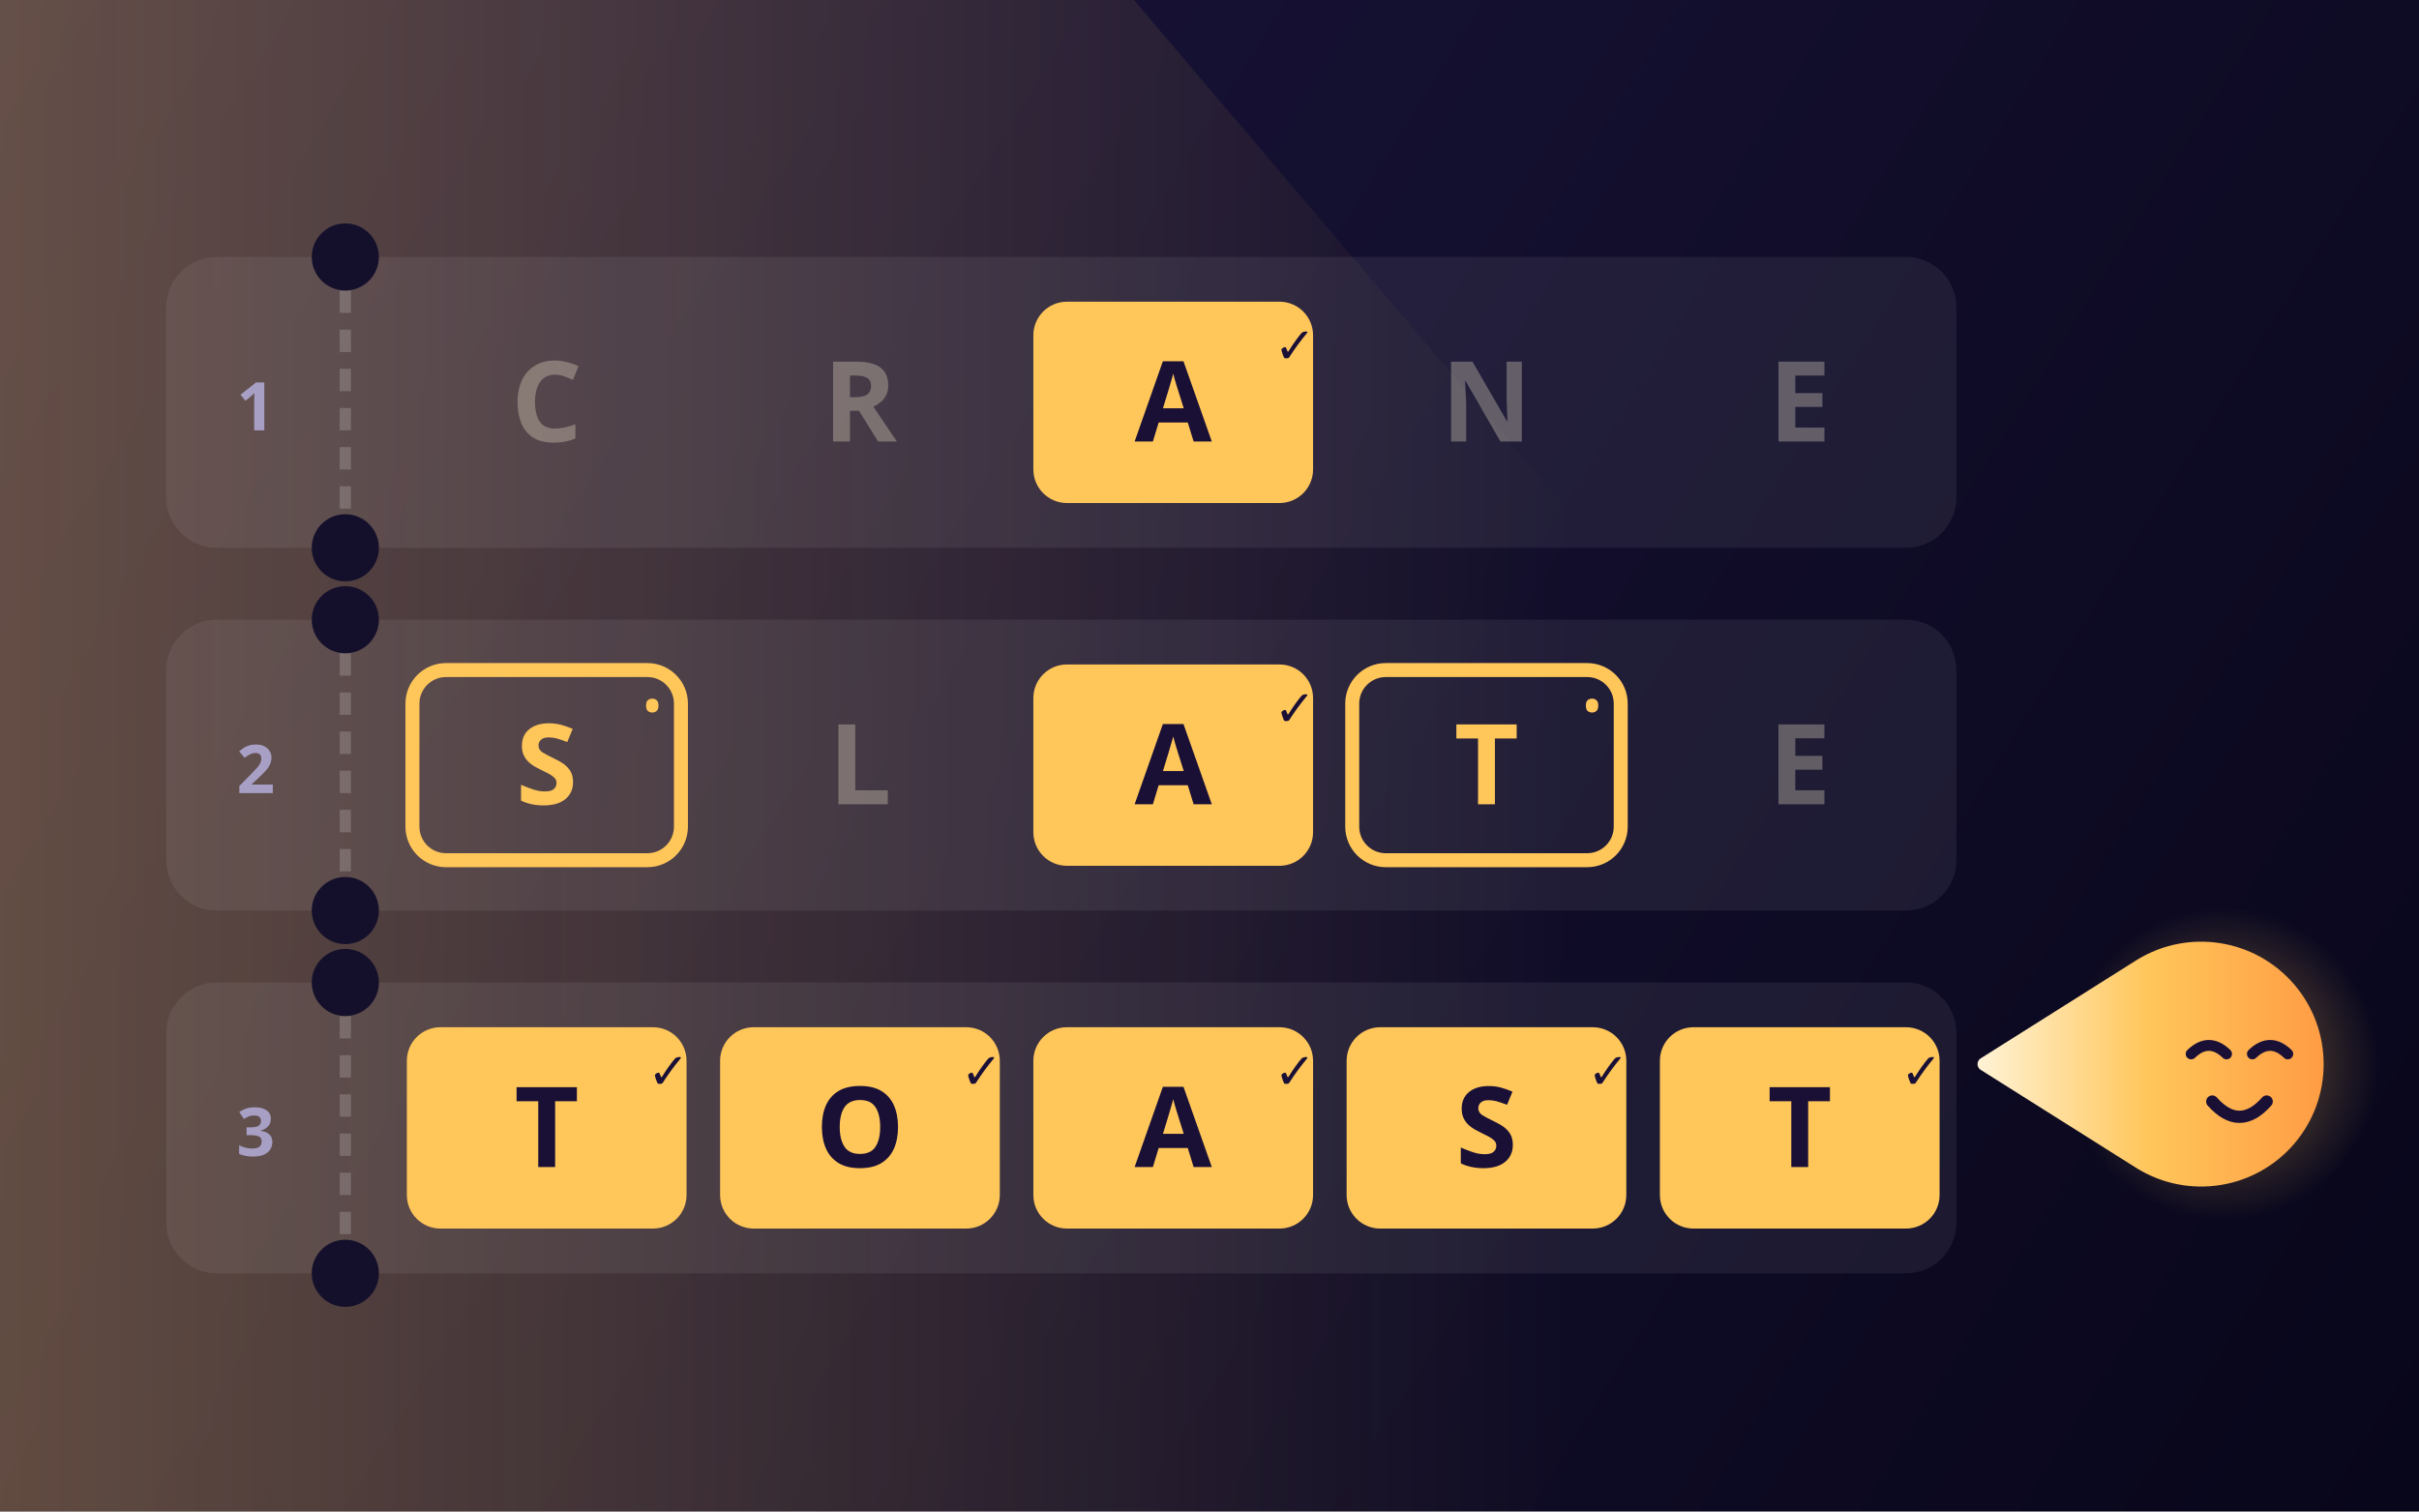
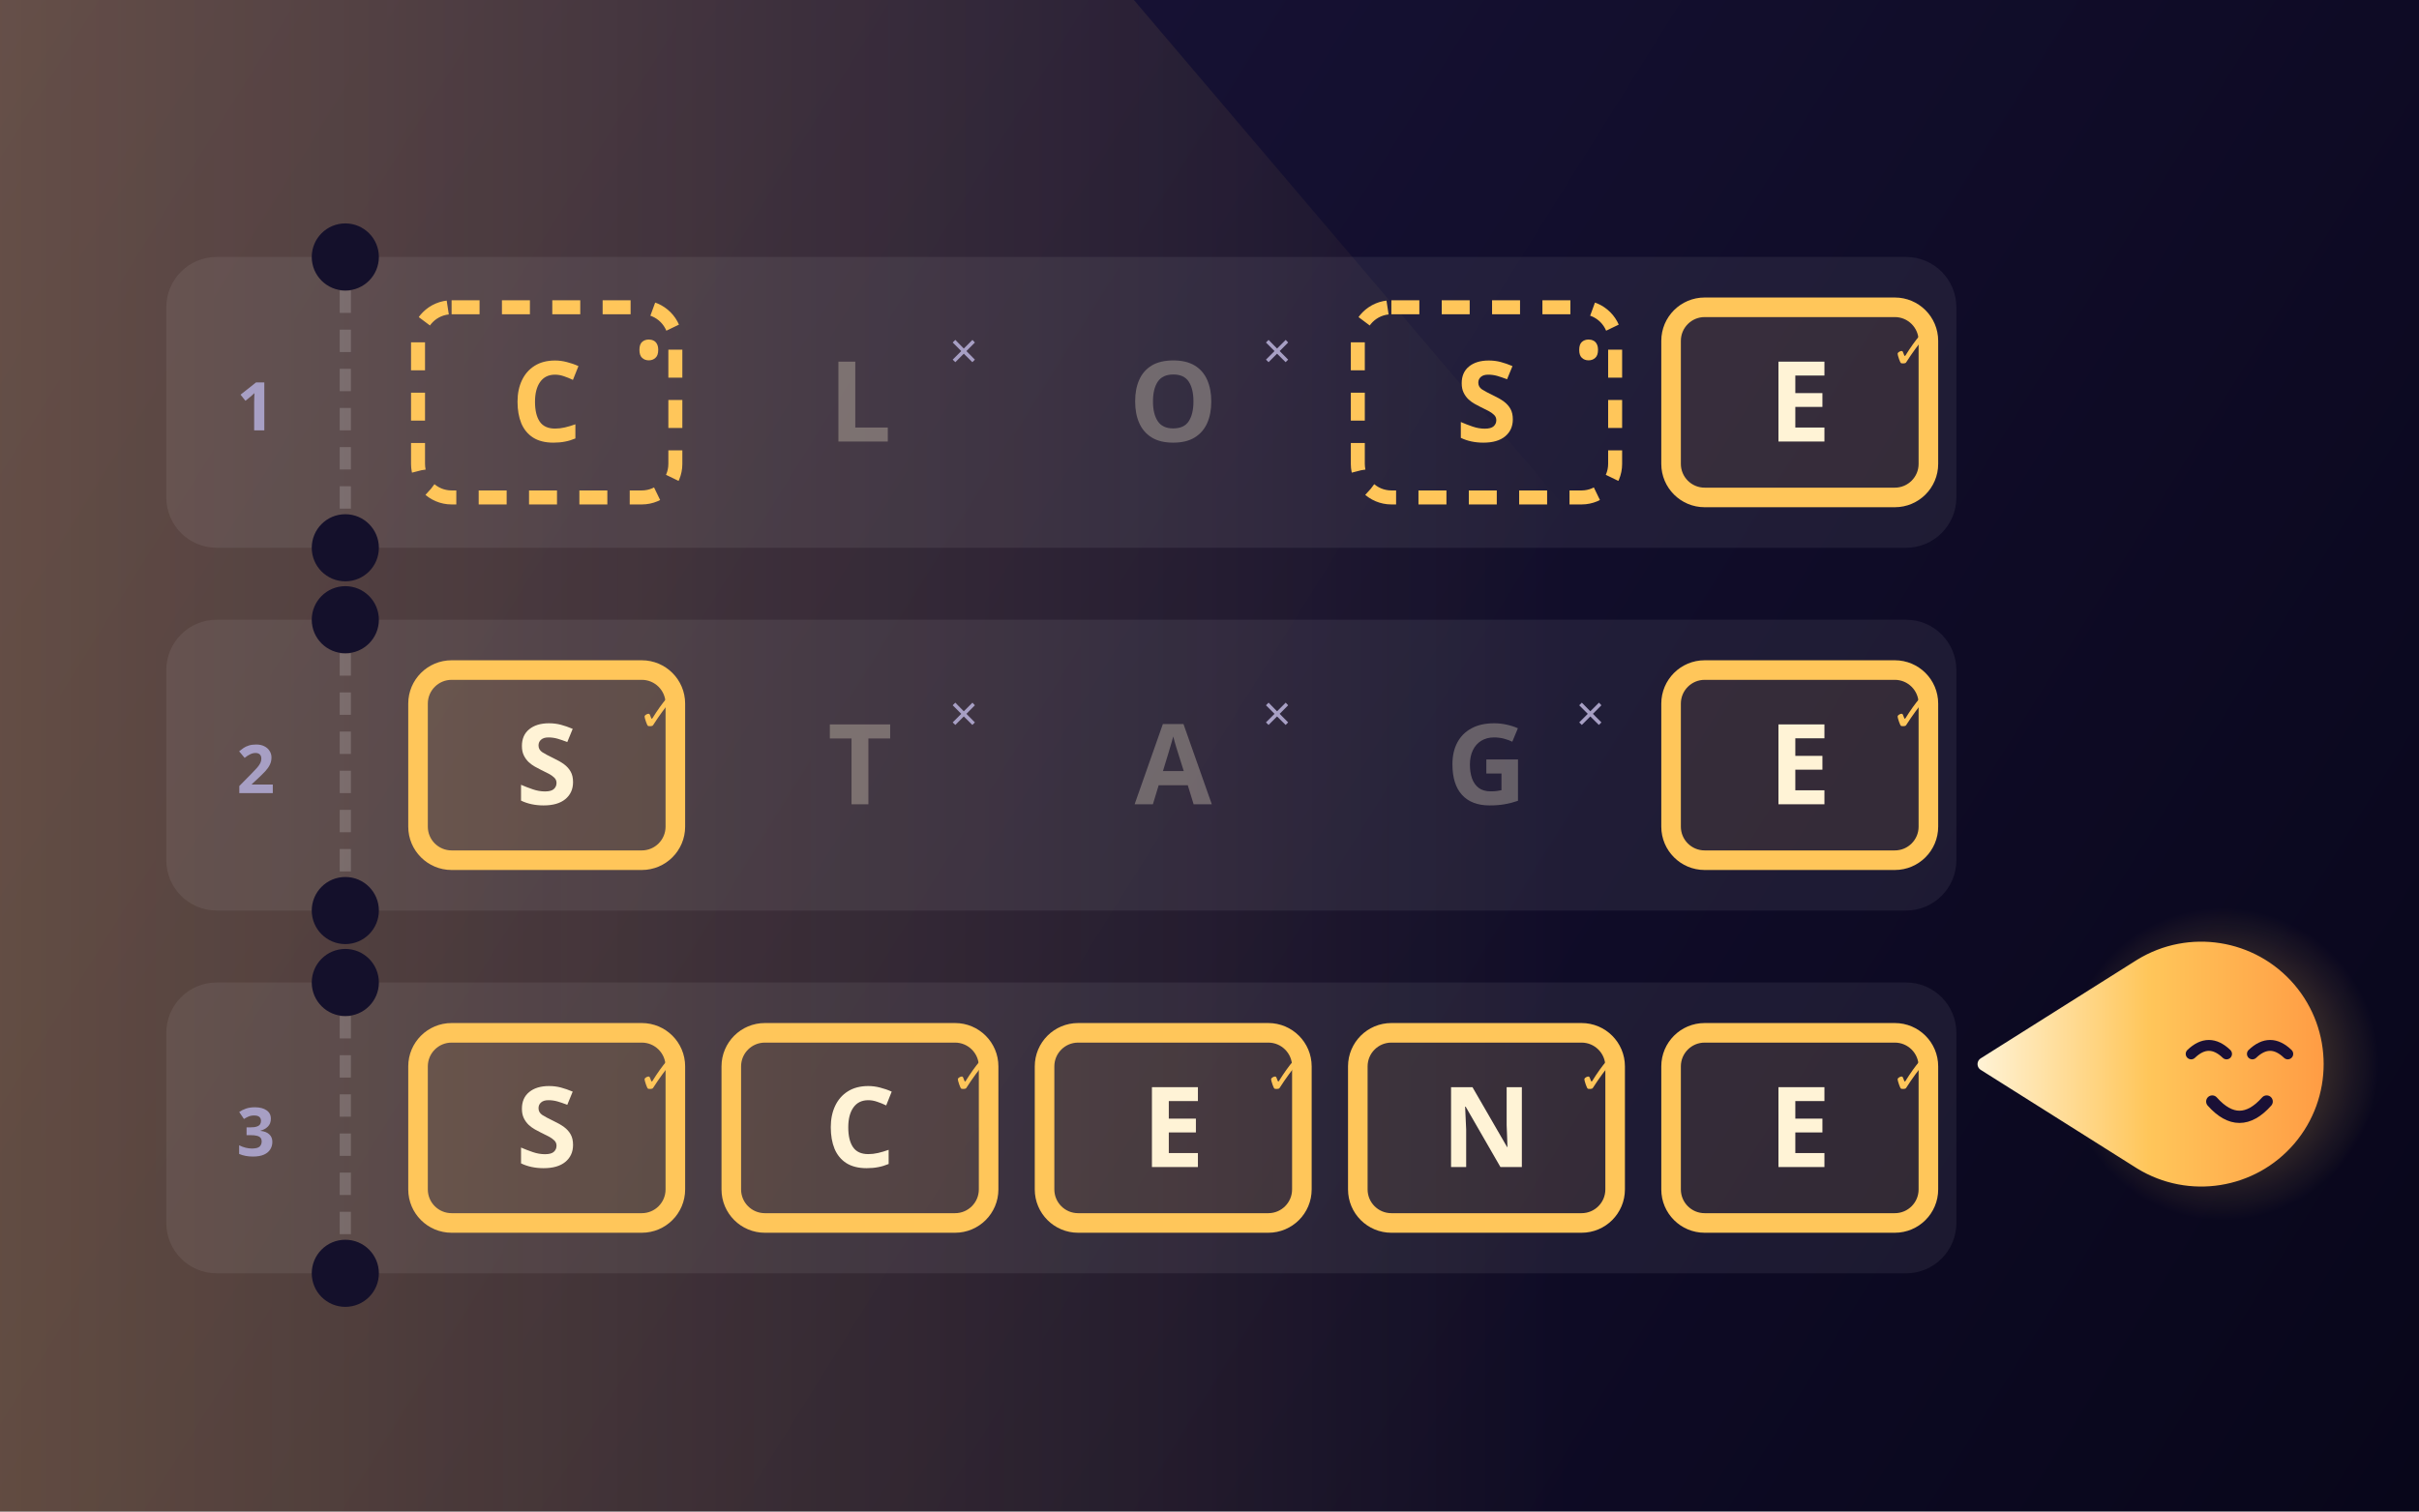
<svg xmlns="http://www.w3.org/2000/svg" viewBox="0 0 320 200" width="320" height="200">
  <defs>
    <linearGradient id="cwb" gradientUnits="userSpaceOnUse" x1="0" y1="0" x2="320" y2="200">
      <stop offset="0" stop-color="#1d1740" stop-opacity="1" />
      <stop offset="1" stop-color="#08061a" stop-opacity="1" />
    </linearGradient>
    <linearGradient id="cwl" gradientUnits="userSpaceOnUse" x1="0" y1="0" x2="320" y2="0">
      <stop offset="0" stop-color="#ffc65a" stop-opacity="0.32" />
      <stop offset="0.65" stop-color="#ffc65a" stop-opacity="0" />
    </linearGradient>
  </defs>
  <rect width="320" height="200" fill="url(#cwb)" />
  <path d="M0 0 L150 0 L320 200 L0 200 Z" fill="url(#cwl)" />
  <g transform="translate(22 34) scale(.74)">
    <rect width="320" height="52" rx="9" fill="#ffffff" fill-opacity=".07" />
    <line x1="32" y1="6" x2="32" y2="46" stroke="#ffffff" stroke-opacity=".18" stroke-width="2" stroke-dasharray="4 3" />
    <circle cx="32" cy="0" r="6" fill="#14102b" />
    <circle cx="32" cy="52" r="6" fill="#14102b" />
    <text x="16" y="31" text-anchor="middle" font-family="Bricolage Grotesque, sans-serif" font-weight="700" font-size="12" fill="#a79fc4">1</text>
-     <text x="68.0" y="33" text-anchor="middle" font-family="Bricolage Grotesque, sans-serif" font-weight="800" font-size="20" fill="#fff3d6" fill-opacity=".3">C</text>
-     <text x="124.0" y="33" text-anchor="middle" font-family="Bricolage Grotesque, sans-serif" font-weight="800" font-size="20" fill="#fff3d6" fill-opacity=".3">R</text>
-     <rect x="155.0" y="8" width="50.0" height="36" rx="6" fill="#ffc65a" />
-     <text x="180.0" y="33" text-anchor="middle" font-family="Bricolage Grotesque, sans-serif" font-weight="800" font-size="20" fill="#1a1036">A</text>
-     <text x="198.0" y="19" font-size="9" fill="#1a1036" font-family="sans-serif">✓</text>
-     <text x="236.0" y="33" text-anchor="middle" font-family="Bricolage Grotesque, sans-serif" font-weight="800" font-size="20" fill="#fff3d6" fill-opacity=".3">N</text>
-     <text x="292.0" y="33" text-anchor="middle" font-family="Bricolage Grotesque, sans-serif" font-weight="800" font-size="20" fill="#fff3d6" fill-opacity=".3">E</text>
+     <rect x="45" y="9" width="46" height="34" rx="6" fill="none" stroke="#ffc65a" stroke-width="2.5" stroke-dasharray="5 4" />
+     <text x="68" y="33" text-anchor="middle" font-family="Bricolage Grotesque, sans-serif" font-weight="800" font-size="20" fill="#ffc65a">C</text>
+     <text x="84" y="21" font-size="12" font-weight="900" fill="#ffc65a" font-family="sans-serif">•</text>
+     <text x="124" y="33" text-anchor="middle" font-family="Bricolage Grotesque, sans-serif" font-weight="800" font-size="20" fill="#fff3d6" fill-opacity=".3">L</text>
+     <text x="140" y="20" font-size="9" fill="#a79fc4" font-family="sans-serif">×</text>
+     <text x="180" y="33" text-anchor="middle" font-family="Bricolage Grotesque, sans-serif" font-weight="800" font-size="20" fill="#fff3d6" fill-opacity=".3">O</text>
+     <text x="196" y="20" font-size="9" fill="#a79fc4" font-family="sans-serif">×</text>
+     <rect x="213" y="9" width="46" height="34" rx="6" fill="none" stroke="#ffc65a" stroke-width="2.5" stroke-dasharray="5 4" />
+     <text x="236" y="33" text-anchor="middle" font-family="Bricolage Grotesque, sans-serif" font-weight="800" font-size="20" fill="#ffc65a">S</text>
+     <text x="252" y="21" font-size="12" font-weight="900" fill="#ffc65a" font-family="sans-serif">•</text>
+     <rect x="269" y="9" width="46" height="34" rx="6" fill="#ffc65a" fill-opacity=".1" stroke="#ffc65a" stroke-width="3.5" />
+     <text x="292" y="33" text-anchor="middle" font-family="Bricolage Grotesque, sans-serif" font-weight="800" font-size="20" fill="#fff3d6">E</text>
+     <text x="308" y="20" font-size="10" font-weight="900" fill="#ffc65a" font-family="sans-serif">✓</text>
  </g>
  <g transform="translate(22 82) scale(.74)">
    <rect width="320" height="52" rx="9" fill="#ffffff" fill-opacity=".07" />
    <line x1="32" y1="6" x2="32" y2="46" stroke="#ffffff" stroke-opacity=".18" stroke-width="2" stroke-dasharray="4 3" />
    <circle cx="32" cy="0" r="6" fill="#14102b" />
    <circle cx="32" cy="52" r="6" fill="#14102b" />
    <text x="16" y="31" text-anchor="middle" font-family="Bricolage Grotesque, sans-serif" font-weight="700" font-size="12" fill="#a79fc4">2</text>
-     <rect x="44.0" y="9" width="48.0" height="34" rx="6" fill="none" stroke="#ffc65a" stroke-width="2.5" />
-     <text x="68.0" y="33" text-anchor="middle" font-family="Bricolage Grotesque, sans-serif" font-weight="800" font-size="20" fill="#ffc65a">S</text>
-     <text x="85.0" y="19" font-size="10" fill="#ffc65a" font-family="sans-serif">•</text>
-     <text x="124.0" y="33" text-anchor="middle" font-family="Bricolage Grotesque, sans-serif" font-weight="800" font-size="20" fill="#fff3d6" fill-opacity=".3">L</text>
-     <rect x="155.0" y="8" width="50.0" height="36" rx="6" fill="#ffc65a" />
-     <text x="180.0" y="33" text-anchor="middle" font-family="Bricolage Grotesque, sans-serif" font-weight="800" font-size="20" fill="#1a1036">A</text>
-     <text x="198.0" y="19" font-size="9" fill="#1a1036" font-family="sans-serif">✓</text>
-     <rect x="212.0" y="9" width="48.0" height="34" rx="6" fill="none" stroke="#ffc65a" stroke-width="2.5" />
-     <text x="236.0" y="33" text-anchor="middle" font-family="Bricolage Grotesque, sans-serif" font-weight="800" font-size="20" fill="#ffc65a">T</text>
-     <text x="253.0" y="19" font-size="10" fill="#ffc65a" font-family="sans-serif">•</text>
-     <text x="292.0" y="33" text-anchor="middle" font-family="Bricolage Grotesque, sans-serif" font-weight="800" font-size="20" fill="#fff3d6" fill-opacity=".3">E</text>
+     <rect x="45" y="9" width="46" height="34" rx="6" fill="#ffc65a" fill-opacity=".1" stroke="#ffc65a" stroke-width="3.5" />
+     <text x="68" y="33" text-anchor="middle" font-family="Bricolage Grotesque, sans-serif" font-weight="800" font-size="20" fill="#fff3d6">S</text>
+     <text x="84" y="20" font-size="10" font-weight="900" fill="#ffc65a" font-family="sans-serif">✓</text>
+     <text x="124" y="33" text-anchor="middle" font-family="Bricolage Grotesque, sans-serif" font-weight="800" font-size="20" fill="#fff3d6" fill-opacity=".3">T</text>
+     <text x="140" y="20" font-size="9" fill="#a79fc4" font-family="sans-serif">×</text>
+     <text x="180" y="33" text-anchor="middle" font-family="Bricolage Grotesque, sans-serif" font-weight="800" font-size="20" fill="#fff3d6" fill-opacity=".3">A</text>
+     <text x="196" y="20" font-size="9" fill="#a79fc4" font-family="sans-serif">×</text>
+     <text x="236" y="33" text-anchor="middle" font-family="Bricolage Grotesque, sans-serif" font-weight="800" font-size="20" fill="#fff3d6" fill-opacity=".3">G</text>
+     <text x="252" y="20" font-size="9" fill="#a79fc4" font-family="sans-serif">×</text>
+     <rect x="269" y="9" width="46" height="34" rx="6" fill="#ffc65a" fill-opacity=".1" stroke="#ffc65a" stroke-width="3.5" />
+     <text x="292" y="33" text-anchor="middle" font-family="Bricolage Grotesque, sans-serif" font-weight="800" font-size="20" fill="#fff3d6">E</text>
+     <text x="308" y="20" font-size="10" font-weight="900" fill="#ffc65a" font-family="sans-serif">✓</text>
  </g>
  <g transform="translate(22 130) scale(.74)">
    <rect width="320" height="52" rx="9" fill="#ffffff" fill-opacity=".07" />
    <line x1="32" y1="6" x2="32" y2="46" stroke="#ffffff" stroke-opacity=".18" stroke-width="2" stroke-dasharray="4 3" />
    <circle cx="32" cy="0" r="6" fill="#14102b" />
    <circle cx="32" cy="52" r="6" fill="#14102b" />
    <text x="16" y="31" text-anchor="middle" font-family="Bricolage Grotesque, sans-serif" font-weight="700" font-size="12" fill="#a79fc4">3</text>
-     <rect x="43.0" y="8" width="50.0" height="36" rx="6" fill="#ffc65a" />
-     <text x="68.0" y="33" text-anchor="middle" font-family="Bricolage Grotesque, sans-serif" font-weight="800" font-size="20" fill="#1a1036">T</text>
-     <text x="86.0" y="19" font-size="9" fill="#1a1036" font-family="sans-serif">✓</text>
-     <rect x="99.0" y="8" width="50.0" height="36" rx="6" fill="#ffc65a" />
-     <text x="124.0" y="33" text-anchor="middle" font-family="Bricolage Grotesque, sans-serif" font-weight="800" font-size="20" fill="#1a1036">O</text>
-     <text x="142.0" y="19" font-size="9" fill="#1a1036" font-family="sans-serif">✓</text>
-     <rect x="155.0" y="8" width="50.0" height="36" rx="6" fill="#ffc65a" />
-     <text x="180.0" y="33" text-anchor="middle" font-family="Bricolage Grotesque, sans-serif" font-weight="800" font-size="20" fill="#1a1036">A</text>
-     <text x="198.0" y="19" font-size="9" fill="#1a1036" font-family="sans-serif">✓</text>
-     <rect x="211.0" y="8" width="50.0" height="36" rx="6" fill="#ffc65a" />
-     <text x="236.0" y="33" text-anchor="middle" font-family="Bricolage Grotesque, sans-serif" font-weight="800" font-size="20" fill="#1a1036">S</text>
-     <text x="254.0" y="19" font-size="9" fill="#1a1036" font-family="sans-serif">✓</text>
-     <rect x="267.0" y="8" width="50.0" height="36" rx="6" fill="#ffc65a" />
-     <text x="292.0" y="33" text-anchor="middle" font-family="Bricolage Grotesque, sans-serif" font-weight="800" font-size="20" fill="#1a1036">T</text>
-     <text x="310.0" y="19" font-size="9" fill="#1a1036" font-family="sans-serif">✓</text>
+     <rect x="45" y="9" width="46" height="34" rx="6" fill="#ffc65a" fill-opacity=".1" stroke="#ffc65a" stroke-width="3.5" />
+     <text x="68" y="33" text-anchor="middle" font-family="Bricolage Grotesque, sans-serif" font-weight="800" font-size="20" fill="#fff3d6">S</text>
+     <text x="84" y="20" font-size="10" font-weight="900" fill="#ffc65a" font-family="sans-serif">✓</text>
+     <rect x="101" y="9" width="46" height="34" rx="6" fill="#ffc65a" fill-opacity=".1" stroke="#ffc65a" stroke-width="3.5" />
+     <text x="124" y="33" text-anchor="middle" font-family="Bricolage Grotesque, sans-serif" font-weight="800" font-size="20" fill="#fff3d6">C</text>
+     <text x="140" y="20" font-size="10" font-weight="900" fill="#ffc65a" font-family="sans-serif">✓</text>
+     <rect x="157" y="9" width="46" height="34" rx="6" fill="#ffc65a" fill-opacity=".1" stroke="#ffc65a" stroke-width="3.5" />
+     <text x="180" y="33" text-anchor="middle" font-family="Bricolage Grotesque, sans-serif" font-weight="800" font-size="20" fill="#fff3d6">E</text>
+     <text x="196" y="20" font-size="10" font-weight="900" fill="#ffc65a" font-family="sans-serif">✓</text>
+     <rect x="213" y="9" width="46" height="34" rx="6" fill="#ffc65a" fill-opacity=".1" stroke="#ffc65a" stroke-width="3.5" />
+     <text x="236" y="33" text-anchor="middle" font-family="Bricolage Grotesque, sans-serif" font-weight="800" font-size="20" fill="#fff3d6">N</text>
+     <text x="252" y="20" font-size="10" font-weight="900" fill="#ffc65a" font-family="sans-serif">✓</text>
+     <rect x="269" y="9" width="46" height="34" rx="6" fill="#ffc65a" fill-opacity=".1" stroke="#ffc65a" stroke-width="3.5" />
+     <text x="292" y="33" text-anchor="middle" font-family="Bricolage Grotesque, sans-serif" font-weight="800" font-size="20" fill="#fff3d6">E</text>
+     <text x="308" y="20" font-size="10" font-weight="900" fill="#ffc65a" font-family="sans-serif">✓</text>
  </g>
  <g transform="translate(258 112) scale(0.9)">
    <defs>
      <linearGradient id="pwf" gradientUnits="userSpaceOnUse" x1="4" y1="0" x2="60" y2="0">
        <stop offset="0" stop-color="#fff3d6" stop-opacity="1" />
        <stop offset="0.45" stop-color="#ffc65a" stop-opacity="1" />
        <stop offset="1" stop-color="#ff9440" stop-opacity="1" />
      </linearGradient>
      <radialGradient id="pwg" gradientUnits="userSpaceOnUse" cx="40" cy="32" r="23">
        <stop offset="0" stop-color="#ffc65a" stop-opacity="0.45" />
        <stop offset="1" stop-color="#ffc65a" stop-opacity="0" />
      </radialGradient>
    </defs>
    <circle cx="40" cy="32" r="23" fill="url(#pwg)" />
    <path d="M5 32 L28 17.5 A17 17 0 1 1 28 46.5 Z" fill="url(#pwf)" stroke="url(#pwf)" stroke-width="2" stroke-linejoin="round" />
    <path d="M35.4 30.5 Q38 28 40.6 30.5" fill="none" stroke="#1a1036" stroke-width="1.6" stroke-linecap="round" />
    <path d="M44.4 30.5 Q47 28 49.6 30.5" fill="none" stroke="#1a1036" stroke-width="1.6" stroke-linecap="round" />
    <path d="M38.5 37.5 Q42.5 42 46.5 37.5" fill="none" stroke="#1a1036" stroke-width="1.8" stroke-linecap="round" />
  </g>
</svg>
